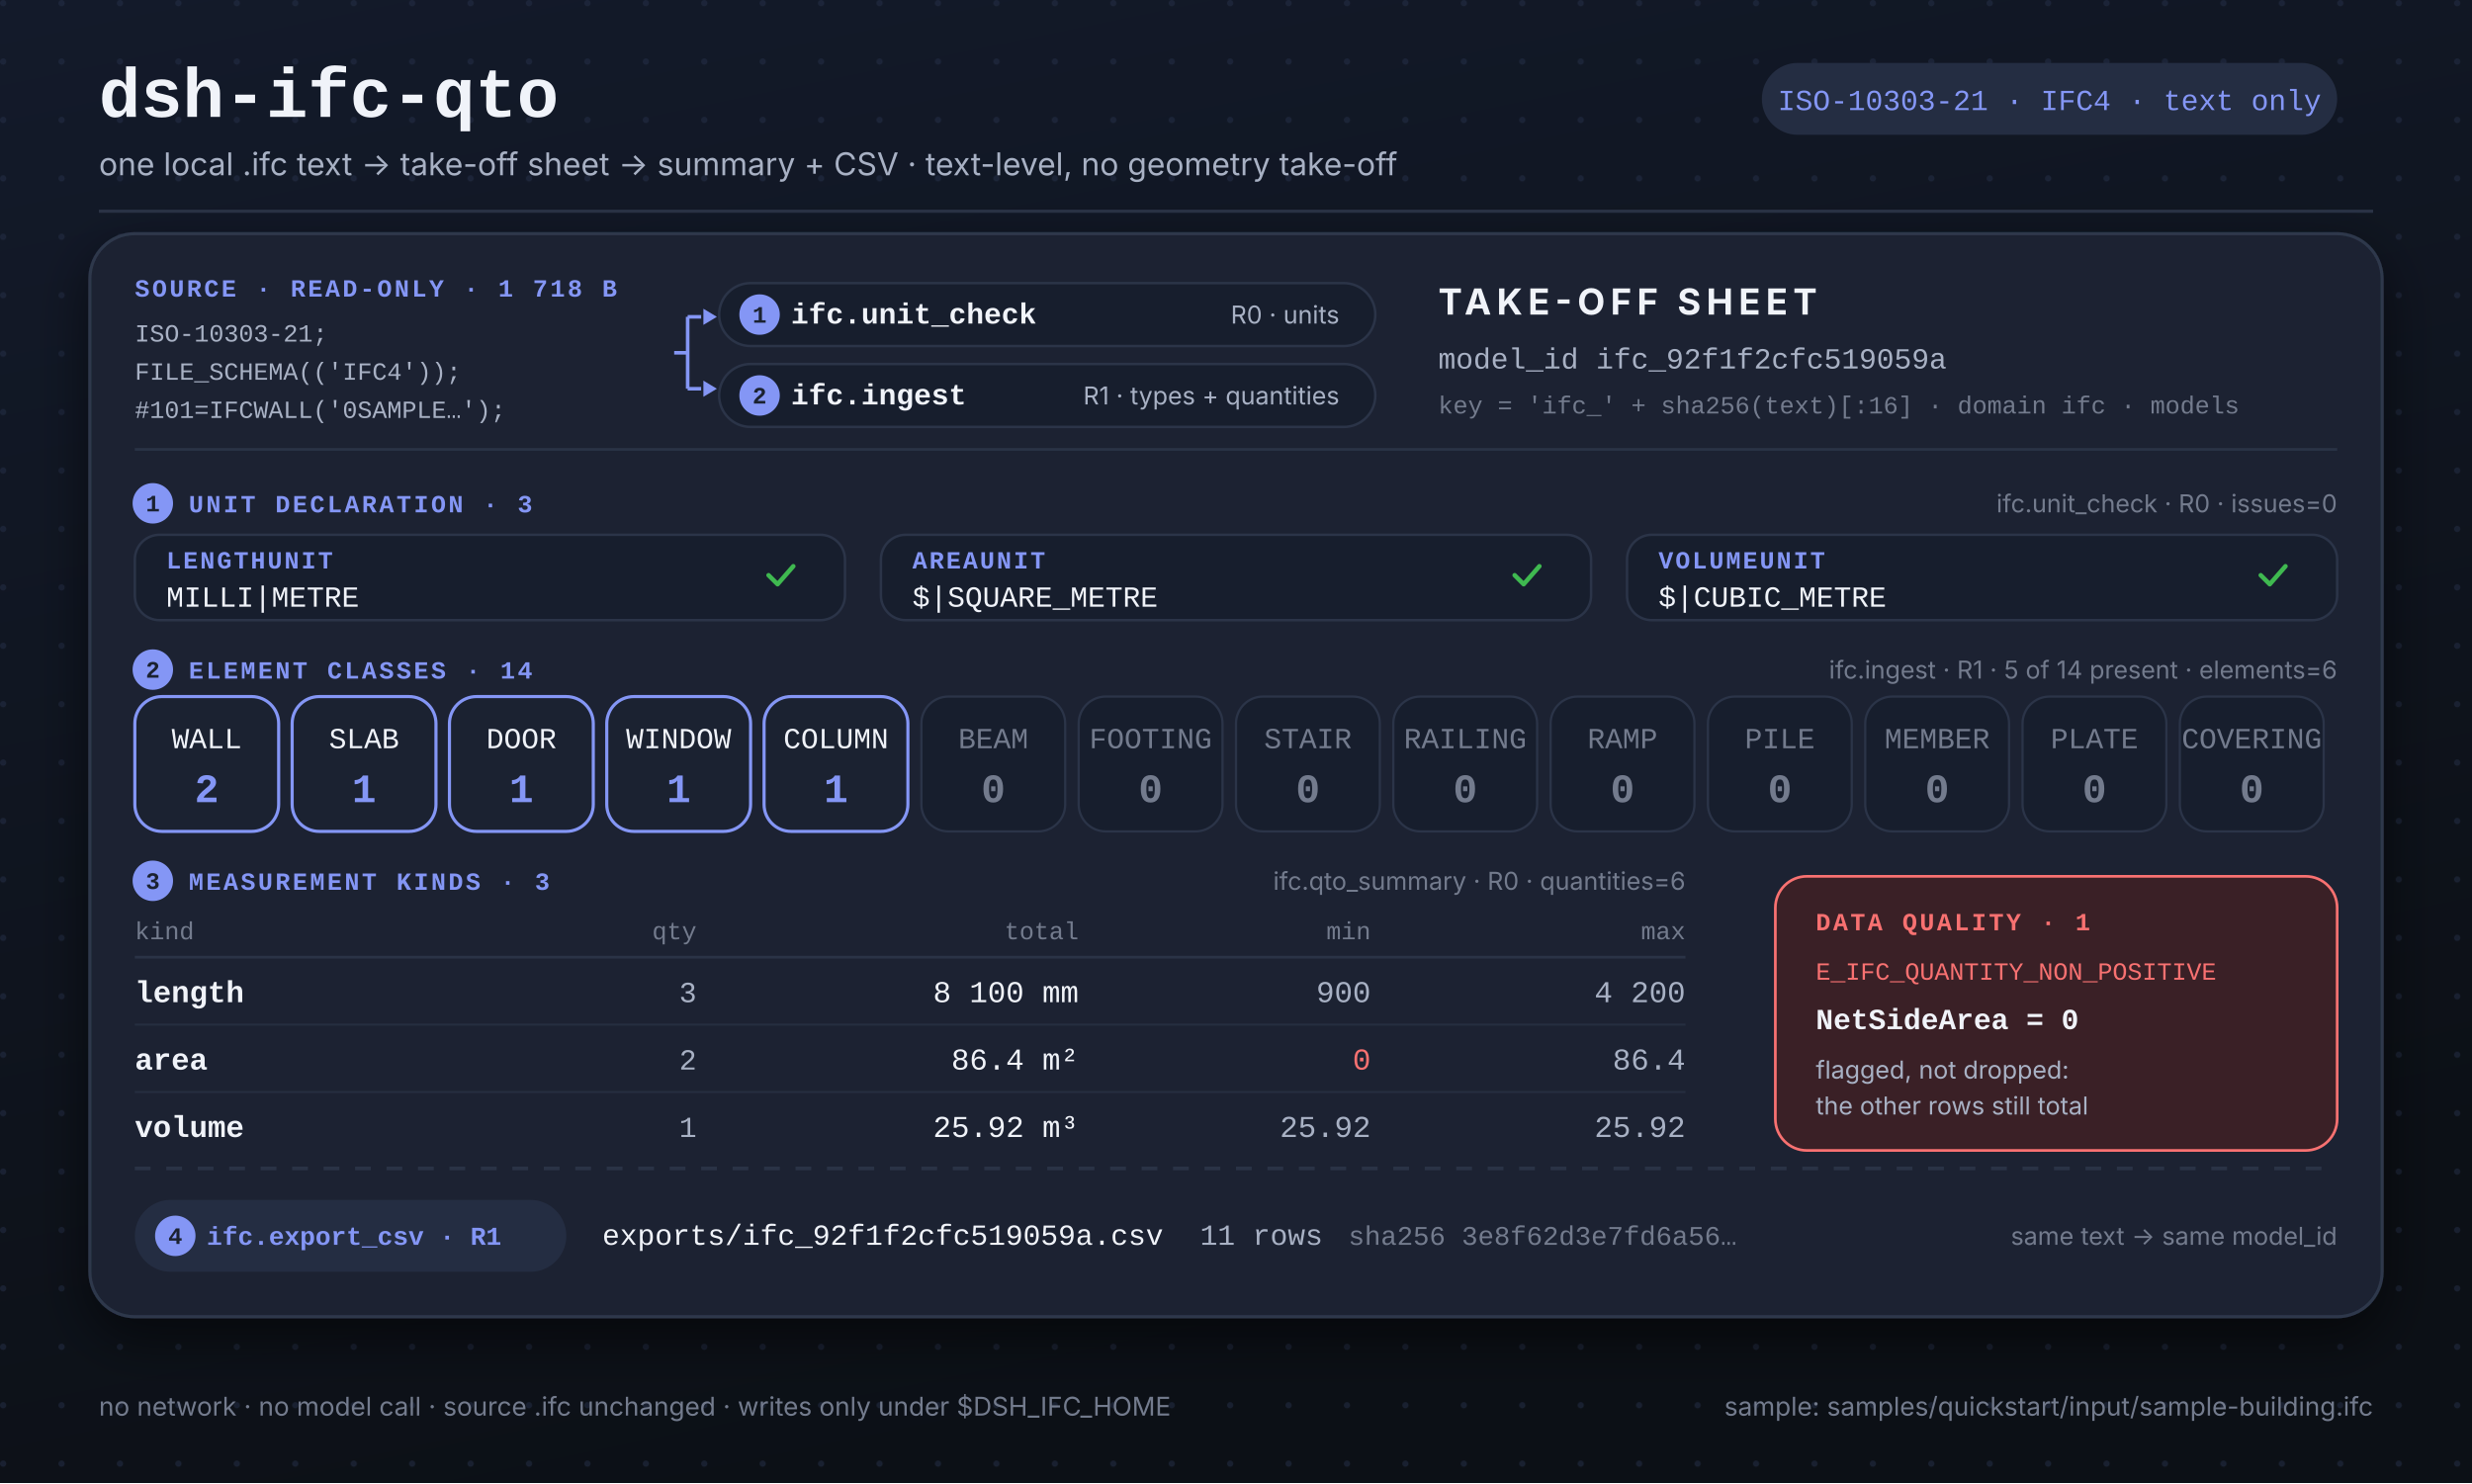
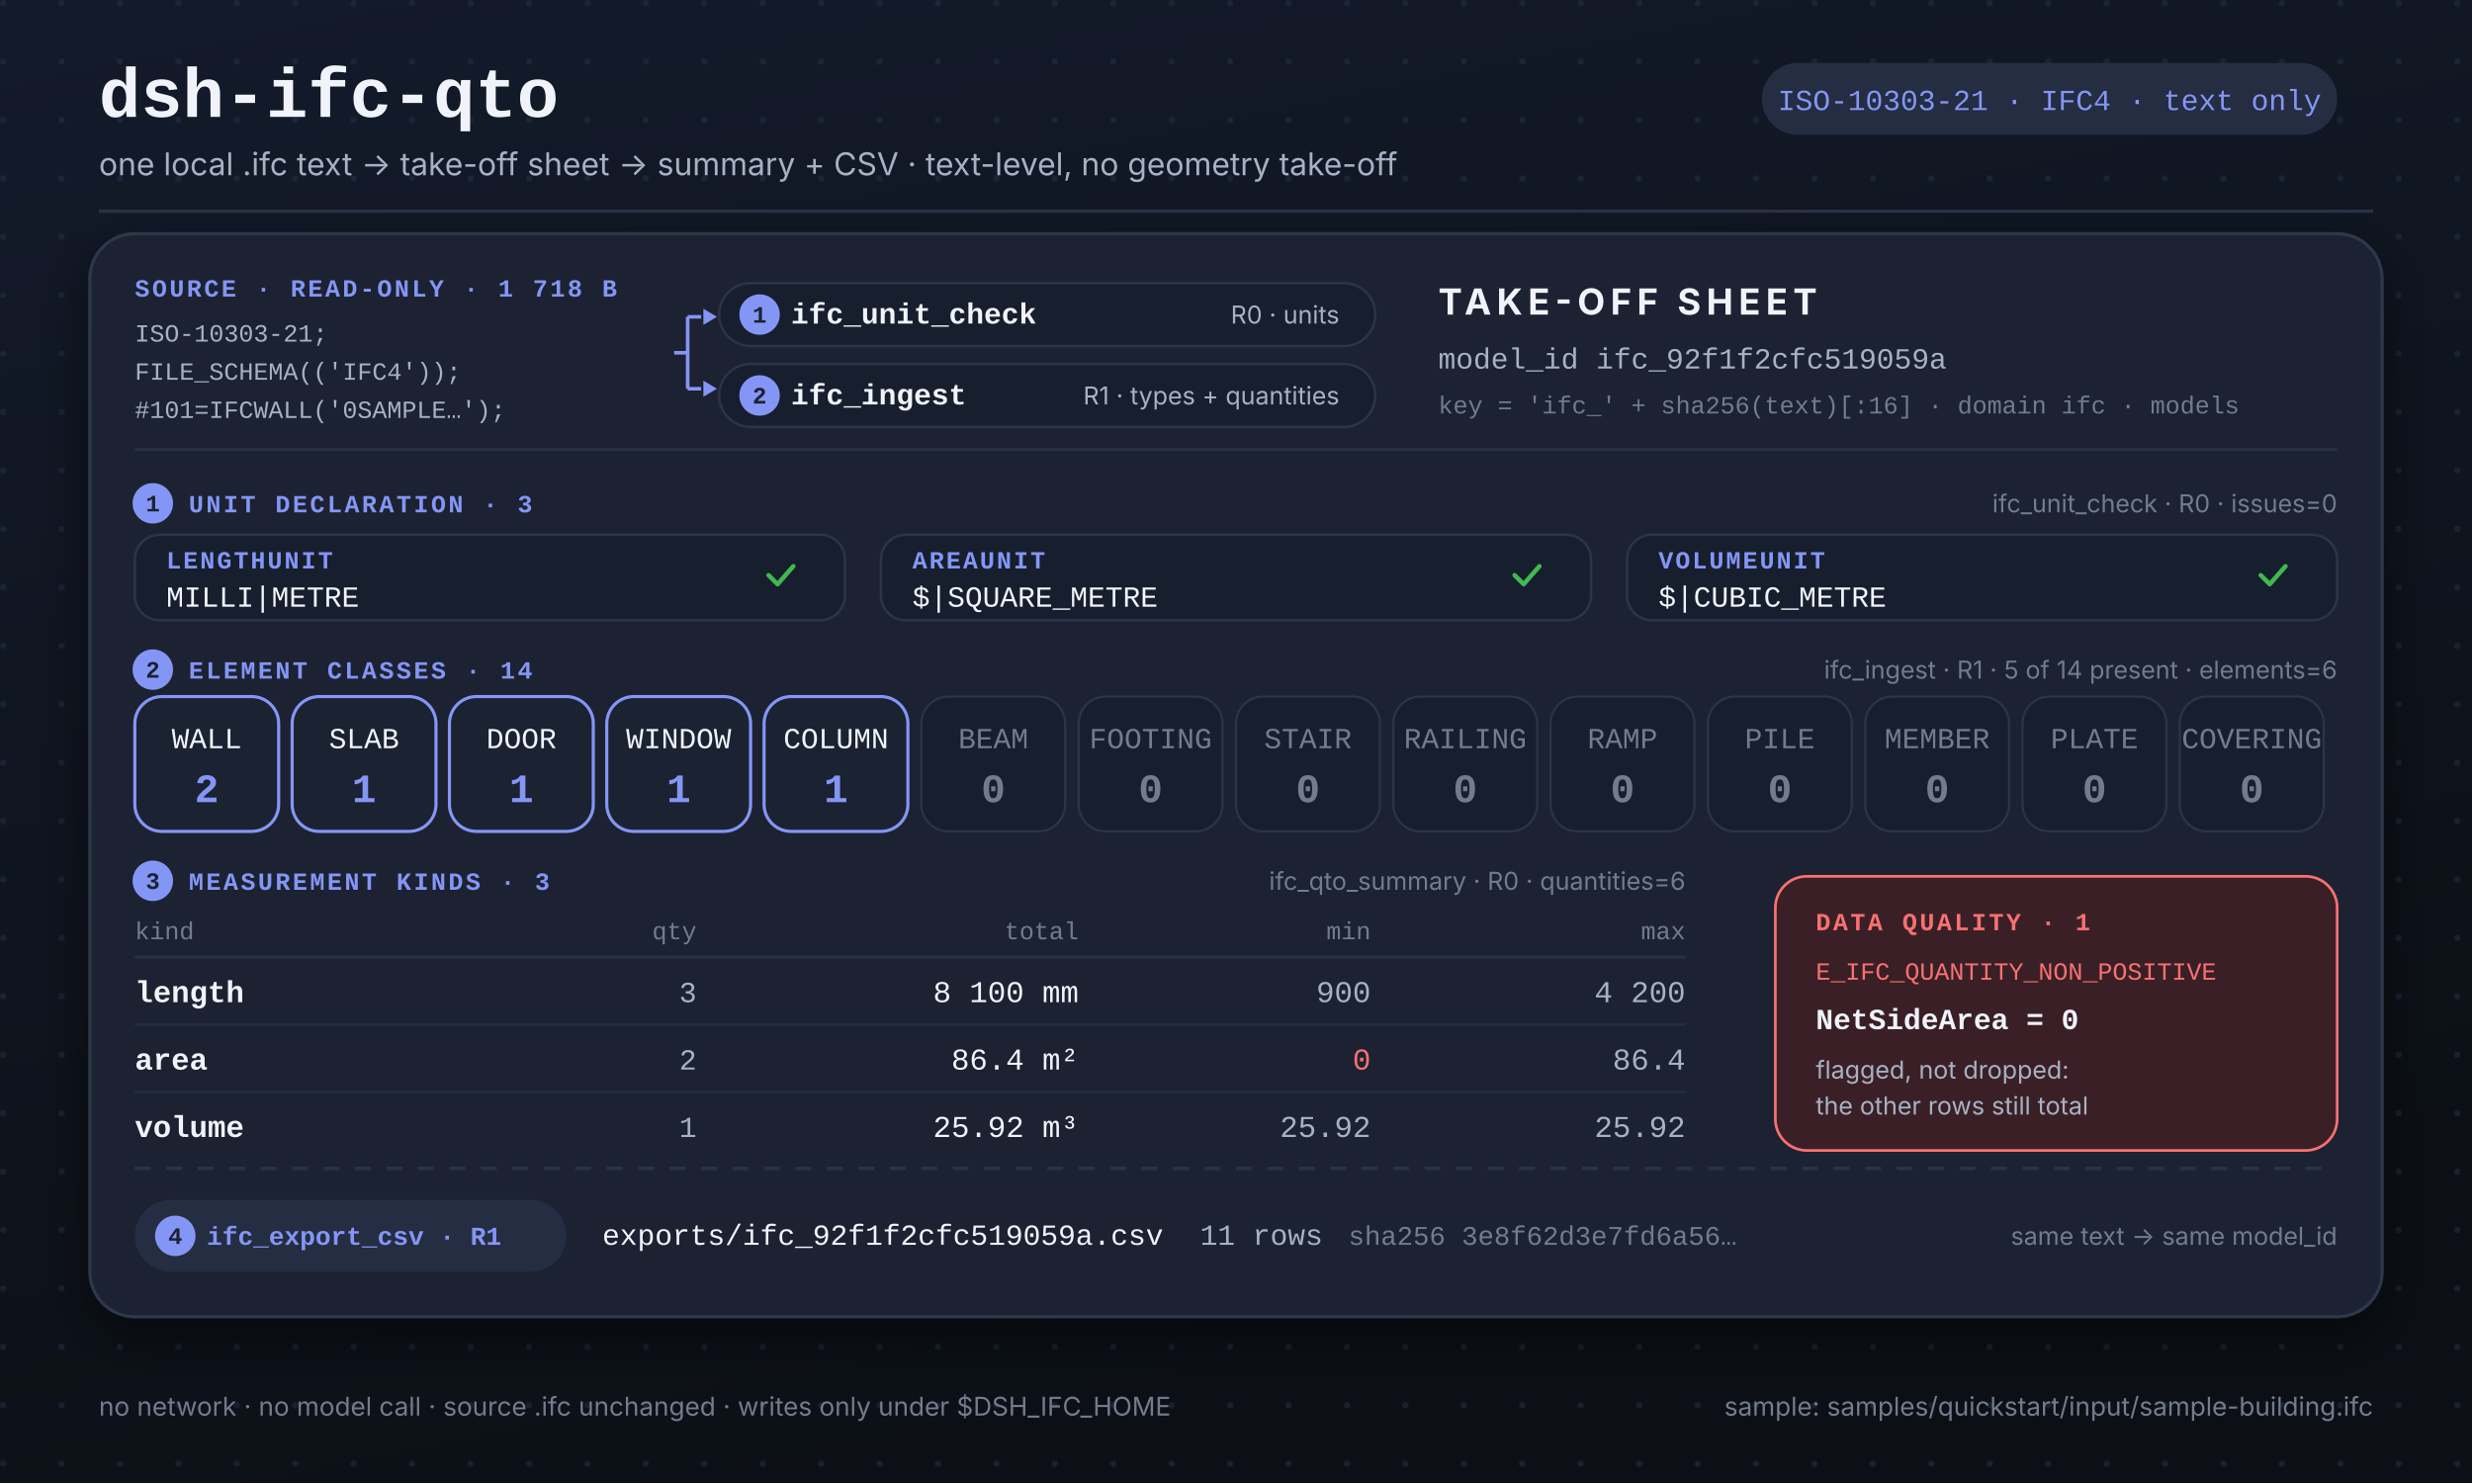
- <svg xmlns="http://www.w3.org/2000/svg" width="1100" height="660" viewBox="0 0 1100 660" role="img" aria-label="dsh-ifc-qto structure: one local .ifc text is read by ifc.unit_check for the unit declaration and by ifc.ingest into 14 element classes and 3 quantity kinds stored as model_id in the ifc domain models table; ifc.qto_summary computes count, total and min/max plus the non-positive issue, and ifc.export_csv writes exports/ifc_92f1f2cfc519059a.csv with 11 rows and a sha256">
+ <svg xmlns="http://www.w3.org/2000/svg" width="1100" height="660" viewBox="0 0 1100 660" role="img" aria-label="dsh-ifc-qto structure: one local .ifc text is read by ifc_unit_check for the unit declaration and by ifc_ingest into 14 element classes and 3 quantity kinds stored as model_id in the ifc domain models table; ifc_qto_summary computes count, total and min/max plus the non-positive issue, and ifc_export_csv writes exports/ifc_92f1f2cfc519059a.csv with 11 rows and a sha256">
  <defs>
    <linearGradient id="bg" x1="0" y1="0" x2="0.35" y2="1">
      <stop offset="0" stop-color="#131a2a" />
      <stop offset="1" stop-color="#0c1016" />
    </linearGradient>
    <filter id="soft" x="-25%" y="-25%" width="150%" height="170%">
      <feDropShadow dx="0" dy="9" stdDeviation="12" flood-color="#000000" flood-opacity="0.55" />
    </filter>
    <pattern id="dots" width="26" height="26" patternUnits="userSpaceOnUse">
      <circle cx="1.4" cy="1.4" r="1.4" fill="#263049" />
    </pattern>
  </defs>
  <rect width="1100" height="660" fill="url(#bg)" />
  <rect width="1100" height="660" fill="url(#dots)" opacity="0.5" />
  <text x="44" y="52" fill="#f0f3f9" font-family="ui-monospace, SFMono-Regular, Menlo, Consolas, 'Liberation Mono', monospace" font-size="31" font-weight="700">dsh-ifc-qto</text>
  <text x="44" y="78" fill="#a8b1c4" font-family="ui-sans-serif, system-ui, -apple-system, 'Segoe UI', 'Microsoft YaHei', 'PingFang SC', sans-serif" font-size="14">one local .ifc text → take-off sheet → summary + CSV · text-level, no geometry take-off</text>
  <rect x="784" y="28" width="256" height="32" rx="16" fill="#242d42" />
  <text x="912" y="49" fill="#8496f5" font-family="ui-monospace, SFMono-Regular, Menlo, Consolas, 'Liberation Mono', monospace" font-size="13" text-anchor="middle">ISO-10303-21 · IFC4 · text only</text>
  <line x1="44" y1="94" x2="1056" y2="94" stroke="#2a3346" stroke-width="1.4" />
  <g filter="url(#soft)">
    <rect x="40" y="104" width="1020" height="482" rx="20" fill="#1b2231" stroke="#2e374b" stroke-width="1.4" />
  </g>
  <text x="60" y="132" fill="#8496f5" font-family="ui-monospace, SFMono-Regular, Menlo, Consolas, 'Liberation Mono', monospace" font-size="11" font-weight="600" letter-spacing="1.1">SOURCE · READ-ONLY · 1 718 B</text>
  <text x="60" y="152" fill="#a8b1c4" font-family="ui-monospace, SFMono-Regular, Menlo, Consolas, 'Liberation Mono', monospace" font-size="11">ISO-10303-21;</text>
  <text x="60" y="169" fill="#a8b1c4" font-family="ui-monospace, SFMono-Regular, Menlo, Consolas, 'Liberation Mono', monospace" font-size="11">FILE_SCHEMA(('IFC4'));</text>
  <text x="60" y="186" fill="#a8b1c4" font-family="ui-monospace, SFMono-Regular, Menlo, Consolas, 'Liberation Mono', monospace" font-size="11">#101=IFCWALL('0SAMPLE…');</text>
  <path d="M300 157h6" stroke="#8496f5" stroke-width="1.6" />
  <path d="M306 141v32" stroke="#8496f5" stroke-width="1.6" />
  <path d="M306 141h6" stroke="#8496f5" stroke-width="1.6" />
  <path d="M306 173h6" stroke="#8496f5" stroke-width="1.6" />
  <polygon points="319.0,141.0 313.0,144.6 313.0,137.4" fill="#8496f5" />
  <polygon points="319.0,173.0 313.0,176.6 313.0,169.4" fill="#8496f5" />
  <rect x="320" y="126" width="292" height="28" rx="14" fill="#171e2d" stroke="#2b3448" stroke-width="1.1" />
  <circle cx="338" cy="140" r="9" fill="#8496f5" />
  <text x="338" y="143.6" fill="#1b2231" font-family="ui-monospace, SFMono-Regular, Menlo, Consolas, 'Liberation Mono', monospace" font-size="10.5" font-weight="700" text-anchor="middle">1</text>
-   <text x="352" y="144" fill="#f0f3f9" font-family="ui-monospace, SFMono-Regular, Menlo, Consolas, 'Liberation Mono', monospace" font-size="13" font-weight="700">ifc.unit_check</text>
+   <text x="352" y="144" fill="#f0f3f9" font-family="ui-monospace, SFMono-Regular, Menlo, Consolas, 'Liberation Mono', monospace" font-size="13" font-weight="700">ifc_unit_check</text>
  <text x="596" y="144" fill="#a8b1c4" font-family="ui-sans-serif, system-ui, -apple-system, 'Segoe UI', 'Microsoft YaHei', 'PingFang SC', sans-serif" font-size="11" text-anchor="end">R0 · units</text>
  <rect x="320" y="162" width="292" height="28" rx="14" fill="#171e2d" stroke="#2b3448" stroke-width="1.1" />
  <circle cx="338" cy="176" r="9" fill="#8496f5" />
  <text x="338" y="179.6" fill="#1b2231" font-family="ui-monospace, SFMono-Regular, Menlo, Consolas, 'Liberation Mono', monospace" font-size="10.5" font-weight="700" text-anchor="middle">2</text>
-   <text x="352" y="180" fill="#f0f3f9" font-family="ui-monospace, SFMono-Regular, Menlo, Consolas, 'Liberation Mono', monospace" font-size="13" font-weight="700">ifc.ingest</text>
+   <text x="352" y="180" fill="#f0f3f9" font-family="ui-monospace, SFMono-Regular, Menlo, Consolas, 'Liberation Mono', monospace" font-size="13" font-weight="700">ifc_ingest</text>
  <text x="596" y="180" fill="#a8b1c4" font-family="ui-sans-serif, system-ui, -apple-system, 'Segoe UI', 'Microsoft YaHei', 'PingFang SC', sans-serif" font-size="11" text-anchor="end">R1 · types + quantities</text>
  <text x="640" y="140" fill="#f0f3f9" font-family="ui-sans-serif, system-ui, -apple-system, 'Segoe UI', 'Microsoft YaHei', 'PingFang SC', sans-serif" font-size="16" font-weight="700" letter-spacing="2.4">TAKE-OFF SHEET</text>
  <text x="640" y="164" fill="#a8b1c4" font-family="ui-monospace, SFMono-Regular, Menlo, Consolas, 'Liberation Mono', monospace" font-size="13">model_id  ifc_92f1f2cfc519059a</text>
  <text x="640" y="184" fill="#737b8d" font-family="ui-monospace, SFMono-Regular, Menlo, Consolas, 'Liberation Mono', monospace" font-size="11">key = 'ifc_' + sha256(text)[:16] · domain ifc · models</text>
  <line x1="60" y1="200" x2="1040" y2="200" stroke="#2a3346" stroke-width="1.2" />
  <circle cx="68" cy="224" r="9" fill="#8496f5" />
  <text x="68" y="227.6" fill="#1b2231" font-family="ui-monospace, SFMono-Regular, Menlo, Consolas, 'Liberation Mono', monospace" font-size="10.5" font-weight="700" text-anchor="middle">1</text>
  <text x="84" y="228" fill="#8496f5" font-family="ui-monospace, SFMono-Regular, Menlo, Consolas, 'Liberation Mono', monospace" font-size="11" font-weight="600" letter-spacing="1.1">UNIT DECLARATION · 3</text>
-   <text x="1040" y="228" fill="#737b8d" font-family="ui-sans-serif, system-ui, -apple-system, 'Segoe UI', 'Microsoft YaHei', 'PingFang SC', sans-serif" font-size="11" text-anchor="end">ifc.unit_check · R0 · issues=0</text>
+   <text x="1040" y="228" fill="#737b8d" font-family="ui-sans-serif, system-ui, -apple-system, 'Segoe UI', 'Microsoft YaHei', 'PingFang SC', sans-serif" font-size="11" text-anchor="end">ifc_unit_check · R0 · issues=0</text>
  <rect x="60" y="238" width="316" height="38" rx="11" fill="#171e2d" stroke="#2b3448" stroke-width="1.1" />
  <text x="74" y="253" fill="#8496f5" font-family="ui-monospace, SFMono-Regular, Menlo, Consolas, 'Liberation Mono', monospace" font-size="11" font-weight="600" letter-spacing="0.9">LENGTHUNIT</text>
  <text x="74" y="270" fill="#f0f3f9" font-family="ui-monospace, SFMono-Regular, Menlo, Consolas, 'Liberation Mono', monospace" font-size="13">MILLI|METRE</text>
  <path d="M342 256l4 4 7-8" fill="none" stroke="#3fb950" stroke-width="2" stroke-linecap="round" stroke-linejoin="round" />
  <rect x="392" y="238" width="316" height="38" rx="11" fill="#171e2d" stroke="#2b3448" stroke-width="1.1" />
  <text x="406" y="253" fill="#8496f5" font-family="ui-monospace, SFMono-Regular, Menlo, Consolas, 'Liberation Mono', monospace" font-size="11" font-weight="600" letter-spacing="0.9">AREAUNIT</text>
  <text x="406" y="270" fill="#f0f3f9" font-family="ui-monospace, SFMono-Regular, Menlo, Consolas, 'Liberation Mono', monospace" font-size="13">$|SQUARE_METRE</text>
  <path d="M674 256l4 4 7-8" fill="none" stroke="#3fb950" stroke-width="2" stroke-linecap="round" stroke-linejoin="round" />
  <rect x="724" y="238" width="316" height="38" rx="11" fill="#171e2d" stroke="#2b3448" stroke-width="1.1" />
  <text x="738" y="253" fill="#8496f5" font-family="ui-monospace, SFMono-Regular, Menlo, Consolas, 'Liberation Mono', monospace" font-size="11" font-weight="600" letter-spacing="0.9">VOLUMEUNIT</text>
  <text x="738" y="270" fill="#f0f3f9" font-family="ui-monospace, SFMono-Regular, Menlo, Consolas, 'Liberation Mono', monospace" font-size="13">$|CUBIC_METRE</text>
  <path d="M1006 256l4 4 7-8" fill="none" stroke="#3fb950" stroke-width="2" stroke-linecap="round" stroke-linejoin="round" />
  <circle cx="68" cy="298" r="9" fill="#8496f5" />
  <text x="68" y="301.6" fill="#1b2231" font-family="ui-monospace, SFMono-Regular, Menlo, Consolas, 'Liberation Mono', monospace" font-size="10.5" font-weight="700" text-anchor="middle">2</text>
  <text x="84" y="302" fill="#8496f5" font-family="ui-monospace, SFMono-Regular, Menlo, Consolas, 'Liberation Mono', monospace" font-size="11" font-weight="600" letter-spacing="1.1">ELEMENT CLASSES · 14</text>
-   <text x="1040" y="302" fill="#737b8d" font-family="ui-sans-serif, system-ui, -apple-system, 'Segoe UI', 'Microsoft YaHei', 'PingFang SC', sans-serif" font-size="11" text-anchor="end">ifc.ingest · R1 · 5 of 14 present · elements=6</text>
+   <text x="1040" y="302" fill="#737b8d" font-family="ui-sans-serif, system-ui, -apple-system, 'Segoe UI', 'Microsoft YaHei', 'PingFang SC', sans-serif" font-size="11" text-anchor="end">ifc_ingest · R1 · 5 of 14 present · elements=6</text>
  <rect x="60" y="310" width="64" height="60" rx="12" fill="#1b2231" stroke="#8496f5" stroke-width="1.4" />
  <text x="92" y="333" fill="#f0f3f9" font-family="ui-monospace, SFMono-Regular, Menlo, Consolas, 'Liberation Mono', monospace" font-size="13" text-anchor="middle">WALL</text>
  <text x="92" y="357" fill="#8496f5" font-family="ui-monospace, SFMono-Regular, Menlo, Consolas, 'Liberation Mono', monospace" font-size="18" font-weight="700" text-anchor="middle">2</text>
  <rect x="130" y="310" width="64" height="60" rx="12" fill="#1b2231" stroke="#8496f5" stroke-width="1.4" />
  <text x="162" y="333" fill="#f0f3f9" font-family="ui-monospace, SFMono-Regular, Menlo, Consolas, 'Liberation Mono', monospace" font-size="13" text-anchor="middle">SLAB</text>
  <text x="162" y="357" fill="#8496f5" font-family="ui-monospace, SFMono-Regular, Menlo, Consolas, 'Liberation Mono', monospace" font-size="18" font-weight="700" text-anchor="middle">1</text>
  <rect x="200" y="310" width="64" height="60" rx="12" fill="#1b2231" stroke="#8496f5" stroke-width="1.4" />
  <text x="232" y="333" fill="#f0f3f9" font-family="ui-monospace, SFMono-Regular, Menlo, Consolas, 'Liberation Mono', monospace" font-size="13" text-anchor="middle">DOOR</text>
  <text x="232" y="357" fill="#8496f5" font-family="ui-monospace, SFMono-Regular, Menlo, Consolas, 'Liberation Mono', monospace" font-size="18" font-weight="700" text-anchor="middle">1</text>
  <rect x="270" y="310" width="64" height="60" rx="12" fill="#1b2231" stroke="#8496f5" stroke-width="1.4" />
  <text x="302" y="333" fill="#f0f3f9" font-family="ui-monospace, SFMono-Regular, Menlo, Consolas, 'Liberation Mono', monospace" font-size="13" text-anchor="middle">WINDOW</text>
  <text x="302" y="357" fill="#8496f5" font-family="ui-monospace, SFMono-Regular, Menlo, Consolas, 'Liberation Mono', monospace" font-size="18" font-weight="700" text-anchor="middle">1</text>
  <rect x="340" y="310" width="64" height="60" rx="12" fill="#1b2231" stroke="#8496f5" stroke-width="1.4" />
  <text x="372" y="333" fill="#f0f3f9" font-family="ui-monospace, SFMono-Regular, Menlo, Consolas, 'Liberation Mono', monospace" font-size="13" text-anchor="middle">COLUMN</text>
  <text x="372" y="357" fill="#8496f5" font-family="ui-monospace, SFMono-Regular, Menlo, Consolas, 'Liberation Mono', monospace" font-size="18" font-weight="700" text-anchor="middle">1</text>
  <rect x="410" y="310" width="64" height="60" rx="12" fill="#171e2d" stroke="#2b3448" stroke-width="1.0" />
  <text x="442" y="333" fill="#737b8d" font-family="ui-monospace, SFMono-Regular, Menlo, Consolas, 'Liberation Mono', monospace" font-size="13" text-anchor="middle">BEAM</text>
  <text x="442" y="357" fill="#737b8d" font-family="ui-monospace, SFMono-Regular, Menlo, Consolas, 'Liberation Mono', monospace" font-size="18" font-weight="700" text-anchor="middle">0</text>
  <rect x="480" y="310" width="64" height="60" rx="12" fill="#171e2d" stroke="#2b3448" stroke-width="1.0" />
  <text x="512" y="333" fill="#737b8d" font-family="ui-monospace, SFMono-Regular, Menlo, Consolas, 'Liberation Mono', monospace" font-size="13" text-anchor="middle">FOOTING</text>
  <text x="512" y="357" fill="#737b8d" font-family="ui-monospace, SFMono-Regular, Menlo, Consolas, 'Liberation Mono', monospace" font-size="18" font-weight="700" text-anchor="middle">0</text>
  <rect x="550" y="310" width="64" height="60" rx="12" fill="#171e2d" stroke="#2b3448" stroke-width="1.0" />
  <text x="582" y="333" fill="#737b8d" font-family="ui-monospace, SFMono-Regular, Menlo, Consolas, 'Liberation Mono', monospace" font-size="13" text-anchor="middle">STAIR</text>
  <text x="582" y="357" fill="#737b8d" font-family="ui-monospace, SFMono-Regular, Menlo, Consolas, 'Liberation Mono', monospace" font-size="18" font-weight="700" text-anchor="middle">0</text>
  <rect x="620" y="310" width="64" height="60" rx="12" fill="#171e2d" stroke="#2b3448" stroke-width="1.0" />
  <text x="652" y="333" fill="#737b8d" font-family="ui-monospace, SFMono-Regular, Menlo, Consolas, 'Liberation Mono', monospace" font-size="13" text-anchor="middle">RAILING</text>
  <text x="652" y="357" fill="#737b8d" font-family="ui-monospace, SFMono-Regular, Menlo, Consolas, 'Liberation Mono', monospace" font-size="18" font-weight="700" text-anchor="middle">0</text>
  <rect x="690" y="310" width="64" height="60" rx="12" fill="#171e2d" stroke="#2b3448" stroke-width="1.0" />
  <text x="722" y="333" fill="#737b8d" font-family="ui-monospace, SFMono-Regular, Menlo, Consolas, 'Liberation Mono', monospace" font-size="13" text-anchor="middle">RAMP</text>
  <text x="722" y="357" fill="#737b8d" font-family="ui-monospace, SFMono-Regular, Menlo, Consolas, 'Liberation Mono', monospace" font-size="18" font-weight="700" text-anchor="middle">0</text>
  <rect x="760" y="310" width="64" height="60" rx="12" fill="#171e2d" stroke="#2b3448" stroke-width="1.0" />
  <text x="792" y="333" fill="#737b8d" font-family="ui-monospace, SFMono-Regular, Menlo, Consolas, 'Liberation Mono', monospace" font-size="13" text-anchor="middle">PILE</text>
  <text x="792" y="357" fill="#737b8d" font-family="ui-monospace, SFMono-Regular, Menlo, Consolas, 'Liberation Mono', monospace" font-size="18" font-weight="700" text-anchor="middle">0</text>
  <rect x="830" y="310" width="64" height="60" rx="12" fill="#171e2d" stroke="#2b3448" stroke-width="1.0" />
  <text x="862" y="333" fill="#737b8d" font-family="ui-monospace, SFMono-Regular, Menlo, Consolas, 'Liberation Mono', monospace" font-size="13" text-anchor="middle">MEMBER</text>
  <text x="862" y="357" fill="#737b8d" font-family="ui-monospace, SFMono-Regular, Menlo, Consolas, 'Liberation Mono', monospace" font-size="18" font-weight="700" text-anchor="middle">0</text>
  <rect x="900" y="310" width="64" height="60" rx="12" fill="#171e2d" stroke="#2b3448" stroke-width="1.0" />
  <text x="932" y="333" fill="#737b8d" font-family="ui-monospace, SFMono-Regular, Menlo, Consolas, 'Liberation Mono', monospace" font-size="13" text-anchor="middle">PLATE</text>
  <text x="932" y="357" fill="#737b8d" font-family="ui-monospace, SFMono-Regular, Menlo, Consolas, 'Liberation Mono', monospace" font-size="18" font-weight="700" text-anchor="middle">0</text>
  <rect x="970" y="310" width="64" height="60" rx="12" fill="#171e2d" stroke="#2b3448" stroke-width="1.0" />
  <text x="1002" y="333" fill="#737b8d" font-family="ui-monospace, SFMono-Regular, Menlo, Consolas, 'Liberation Mono', monospace" font-size="13" text-anchor="middle">COVERING</text>
  <text x="1002" y="357" fill="#737b8d" font-family="ui-monospace, SFMono-Regular, Menlo, Consolas, 'Liberation Mono', monospace" font-size="18" font-weight="700" text-anchor="middle">0</text>
  <circle cx="68" cy="392" r="9" fill="#8496f5" />
  <text x="68" y="395.6" fill="#1b2231" font-family="ui-monospace, SFMono-Regular, Menlo, Consolas, 'Liberation Mono', monospace" font-size="10.5" font-weight="700" text-anchor="middle">3</text>
  <text x="84" y="396" fill="#8496f5" font-family="ui-monospace, SFMono-Regular, Menlo, Consolas, 'Liberation Mono', monospace" font-size="11" font-weight="600" letter-spacing="1.1">MEASUREMENT KINDS · 3</text>
-   <text x="750" y="396" fill="#737b8d" font-family="ui-sans-serif, system-ui, -apple-system, 'Segoe UI', 'Microsoft YaHei', 'PingFang SC', sans-serif" font-size="11" text-anchor="end">ifc.qto_summary · R0 · quantities=6</text>
+   <text x="750" y="396" fill="#737b8d" font-family="ui-sans-serif, system-ui, -apple-system, 'Segoe UI', 'Microsoft YaHei', 'PingFang SC', sans-serif" font-size="11" text-anchor="end">ifc_qto_summary · R0 · quantities=6</text>
  <text x="60" y="418" fill="#737b8d" font-family="ui-monospace, SFMono-Regular, Menlo, Consolas, 'Liberation Mono', monospace" font-size="11" text-anchor="start">kind</text>
  <text x="310" y="418" fill="#737b8d" font-family="ui-monospace, SFMono-Regular, Menlo, Consolas, 'Liberation Mono', monospace" font-size="11" text-anchor="end">qty</text>
  <text x="480" y="418" fill="#737b8d" font-family="ui-monospace, SFMono-Regular, Menlo, Consolas, 'Liberation Mono', monospace" font-size="11" text-anchor="end">total</text>
  <text x="610" y="418" fill="#737b8d" font-family="ui-monospace, SFMono-Regular, Menlo, Consolas, 'Liberation Mono', monospace" font-size="11" text-anchor="end">min</text>
  <text x="750" y="418" fill="#737b8d" font-family="ui-monospace, SFMono-Regular, Menlo, Consolas, 'Liberation Mono', monospace" font-size="11" text-anchor="end">max</text>
  <line x1="60" y1="426" x2="750" y2="426" stroke="#2a3346" stroke-width="1.2" />
  <text x="60" y="446" fill="#f0f3f9" font-family="ui-monospace, SFMono-Regular, Menlo, Consolas, 'Liberation Mono', monospace" font-size="13.5" font-weight="700">length</text>
  <text x="310" y="446" fill="#a8b1c4" font-family="ui-monospace, SFMono-Regular, Menlo, Consolas, 'Liberation Mono', monospace" font-size="13" text-anchor="end">3</text>
  <text x="480" y="446" fill="#f0f3f9" font-family="ui-monospace, SFMono-Regular, Menlo, Consolas, 'Liberation Mono', monospace" font-size="13.5" text-anchor="end">8 100 mm</text>
  <text x="610" y="446" fill="#a8b1c4" font-family="ui-monospace, SFMono-Regular, Menlo, Consolas, 'Liberation Mono', monospace" font-size="13.5" text-anchor="end">900</text>
  <text x="750" y="446" fill="#a8b1c4" font-family="ui-monospace, SFMono-Regular, Menlo, Consolas, 'Liberation Mono', monospace" font-size="13.5" text-anchor="end">4 200</text>
  <line x1="60" y1="456" x2="750" y2="456" stroke="#2a3346" stroke-width="0.9" opacity=".7" />
  <text x="60" y="476" fill="#f0f3f9" font-family="ui-monospace, SFMono-Regular, Menlo, Consolas, 'Liberation Mono', monospace" font-size="13.5" font-weight="700">area</text>
  <text x="310" y="476" fill="#a8b1c4" font-family="ui-monospace, SFMono-Regular, Menlo, Consolas, 'Liberation Mono', monospace" font-size="13" text-anchor="end">2</text>
  <text x="480" y="476" fill="#f0f3f9" font-family="ui-monospace, SFMono-Regular, Menlo, Consolas, 'Liberation Mono', monospace" font-size="13.5" text-anchor="end">86.4 m²</text>
  <text x="610" y="476" fill="#f87171" font-family="ui-monospace, SFMono-Regular, Menlo, Consolas, 'Liberation Mono', monospace" font-size="13.5" text-anchor="end">0</text>
  <text x="750" y="476" fill="#a8b1c4" font-family="ui-monospace, SFMono-Regular, Menlo, Consolas, 'Liberation Mono', monospace" font-size="13.5" text-anchor="end">86.4</text>
  <line x1="60" y1="486" x2="750" y2="486" stroke="#2a3346" stroke-width="0.9" opacity=".7" />
  <text x="60" y="506" fill="#f0f3f9" font-family="ui-monospace, SFMono-Regular, Menlo, Consolas, 'Liberation Mono', monospace" font-size="13.5" font-weight="700">volume</text>
  <text x="310" y="506" fill="#a8b1c4" font-family="ui-monospace, SFMono-Regular, Menlo, Consolas, 'Liberation Mono', monospace" font-size="13" text-anchor="end">1</text>
  <text x="480" y="506" fill="#f0f3f9" font-family="ui-monospace, SFMono-Regular, Menlo, Consolas, 'Liberation Mono', monospace" font-size="13.5" text-anchor="end">25.92 m³</text>
  <text x="610" y="506" fill="#a8b1c4" font-family="ui-monospace, SFMono-Regular, Menlo, Consolas, 'Liberation Mono', monospace" font-size="13.5" text-anchor="end">25.92</text>
  <text x="750" y="506" fill="#a8b1c4" font-family="ui-monospace, SFMono-Regular, Menlo, Consolas, 'Liberation Mono', monospace" font-size="13.5" text-anchor="end">25.92</text>
  <rect x="790" y="390" width="250" height="122" rx="14" fill="#3a2026" stroke="#f87171" stroke-width="1.2" />
  <text x="808" y="414" fill="#f87171" font-family="ui-monospace, SFMono-Regular, Menlo, Consolas, 'Liberation Mono', monospace" font-size="11" font-weight="600" letter-spacing="1.1">DATA QUALITY · 1</text>
  <text x="808" y="436" fill="#f87171" font-family="ui-monospace, SFMono-Regular, Menlo, Consolas, 'Liberation Mono', monospace" font-size="11">E_IFC_QUANTITY_NON_POSITIVE</text>
  <text x="808" y="458" fill="#f0f3f9" font-family="ui-monospace, SFMono-Regular, Menlo, Consolas, 'Liberation Mono', monospace" font-size="13" font-weight="700">NetSideArea = 0</text>
  <text x="808" y="480" fill="#a8b1c4" font-family="ui-sans-serif, system-ui, -apple-system, 'Segoe UI', 'Microsoft YaHei', 'PingFang SC', sans-serif" font-size="11">flagged, not dropped:</text>
  <text x="808" y="496" fill="#a8b1c4" font-family="ui-sans-serif, system-ui, -apple-system, 'Segoe UI', 'Microsoft YaHei', 'PingFang SC', sans-serif" font-size="11">the other rows still total</text>
  <line x1="60" y1="520" x2="1040" y2="520" stroke="#2a3346" stroke-width="1.6" stroke-dasharray="7 7" />
  <rect x="60" y="534" width="192" height="32" rx="16" fill="#242d42" />
  <circle cx="78" cy="550" r="9" fill="#8496f5" />
  <text x="78" y="553.6" fill="#1b2231" font-family="ui-monospace, SFMono-Regular, Menlo, Consolas, 'Liberation Mono', monospace" font-size="10.5" font-weight="700" text-anchor="middle">4</text>
-   <text x="92" y="554" fill="#8496f5" font-family="ui-monospace, SFMono-Regular, Menlo, Consolas, 'Liberation Mono', monospace" font-size="11.5" font-weight="700">ifc.export_csv · R1</text>
+   <text x="92" y="554" fill="#8496f5" font-family="ui-monospace, SFMono-Regular, Menlo, Consolas, 'Liberation Mono', monospace" font-size="11.5" font-weight="700">ifc_export_csv · R1</text>
  <text x="268" y="554" fill="#f0f3f9" font-family="ui-monospace, SFMono-Regular, Menlo, Consolas, 'Liberation Mono', monospace" font-size="13">exports/ifc_92f1f2cfc519059a.csv</text>
  <text x="534" y="554" fill="#a8b1c4" font-family="ui-monospace, SFMono-Regular, Menlo, Consolas, 'Liberation Mono', monospace" font-size="13">11 rows</text>
  <text x="600" y="554" fill="#737b8d" font-family="ui-monospace, SFMono-Regular, Menlo, Consolas, 'Liberation Mono', monospace" font-size="12">sha256 3e8f62d3e7fd6a56…</text>
  <text x="1040" y="554" fill="#737b8d" font-family="ui-sans-serif, system-ui, -apple-system, 'Segoe UI', 'Microsoft YaHei', 'PingFang SC', sans-serif" font-size="11" text-anchor="end">same text → same model_id</text>
  <text x="44" y="630" fill="#737b8d" font-family="ui-sans-serif, system-ui, -apple-system, 'Segoe UI', 'Microsoft YaHei', 'PingFang SC', sans-serif" font-size="11.5">no network · no model call · source .ifc unchanged · writes only under $DSH_IFC_HOME</text>
  <text x="1056" y="630" fill="#737b8d" font-family="ui-sans-serif, system-ui, -apple-system, 'Segoe UI', 'Microsoft YaHei', 'PingFang SC', sans-serif" font-size="11.5" text-anchor="end">sample: samples/quickstart/input/sample-building.ifc</text>
</svg>
